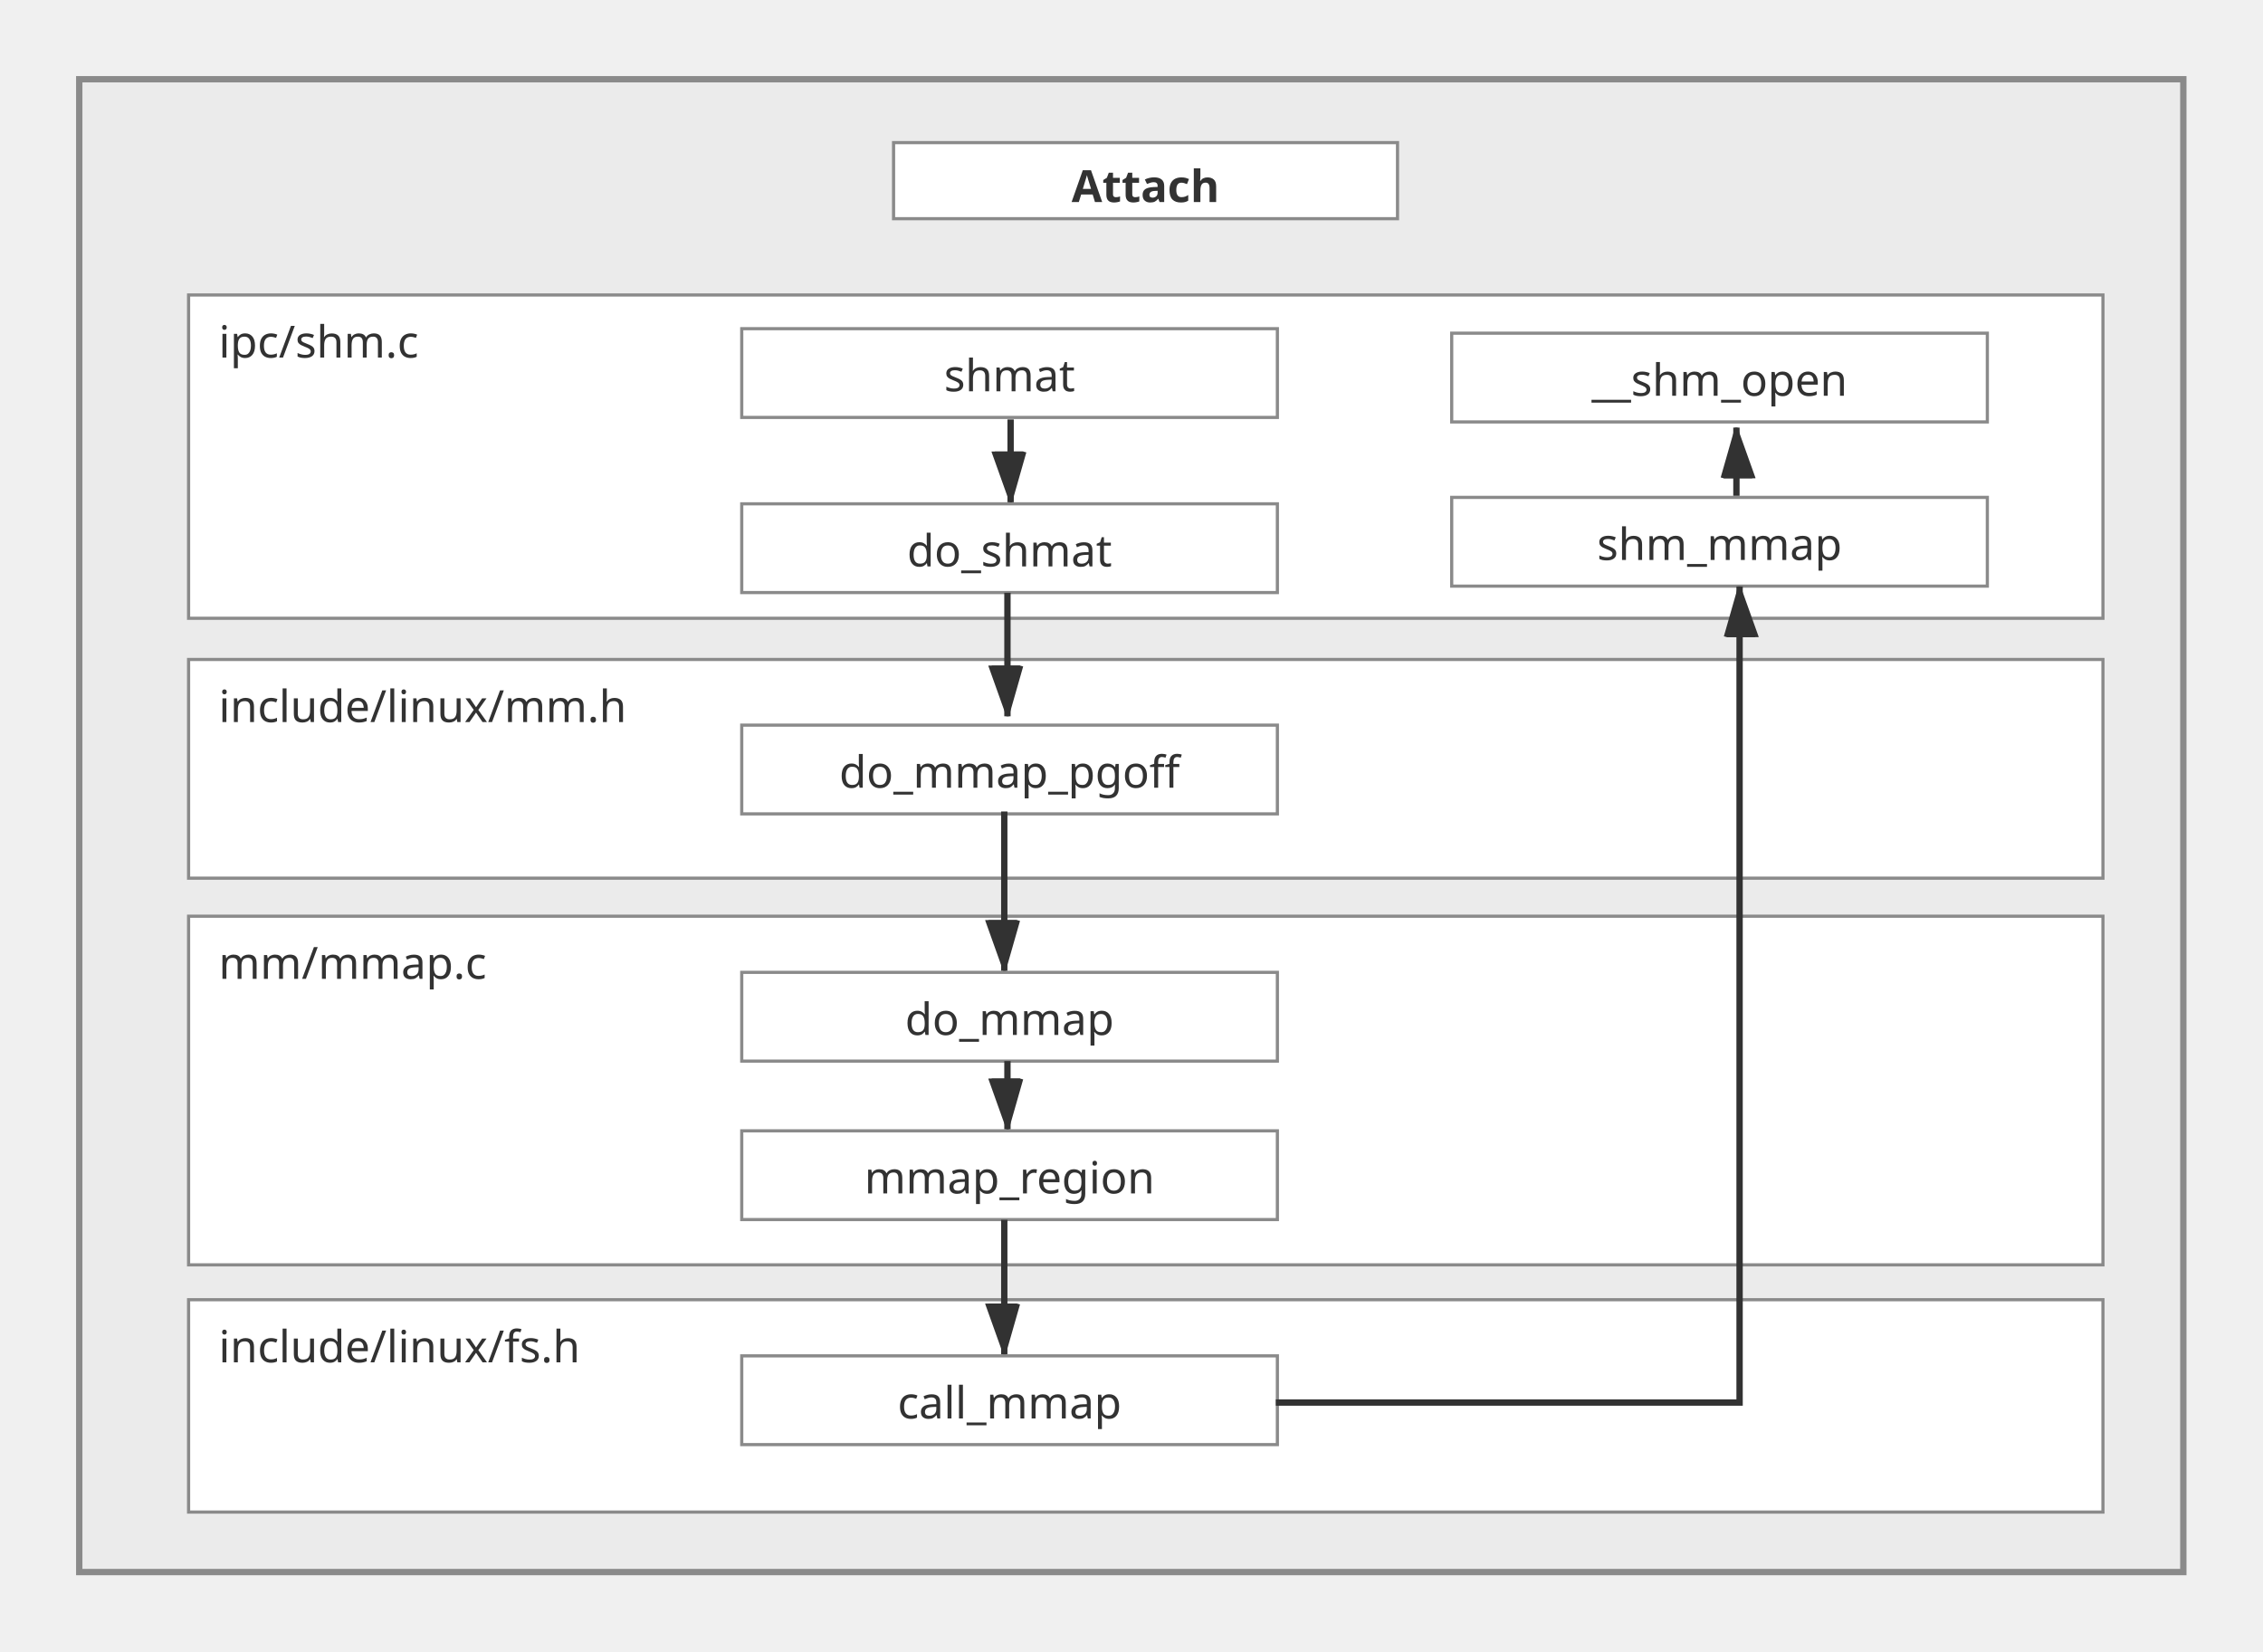
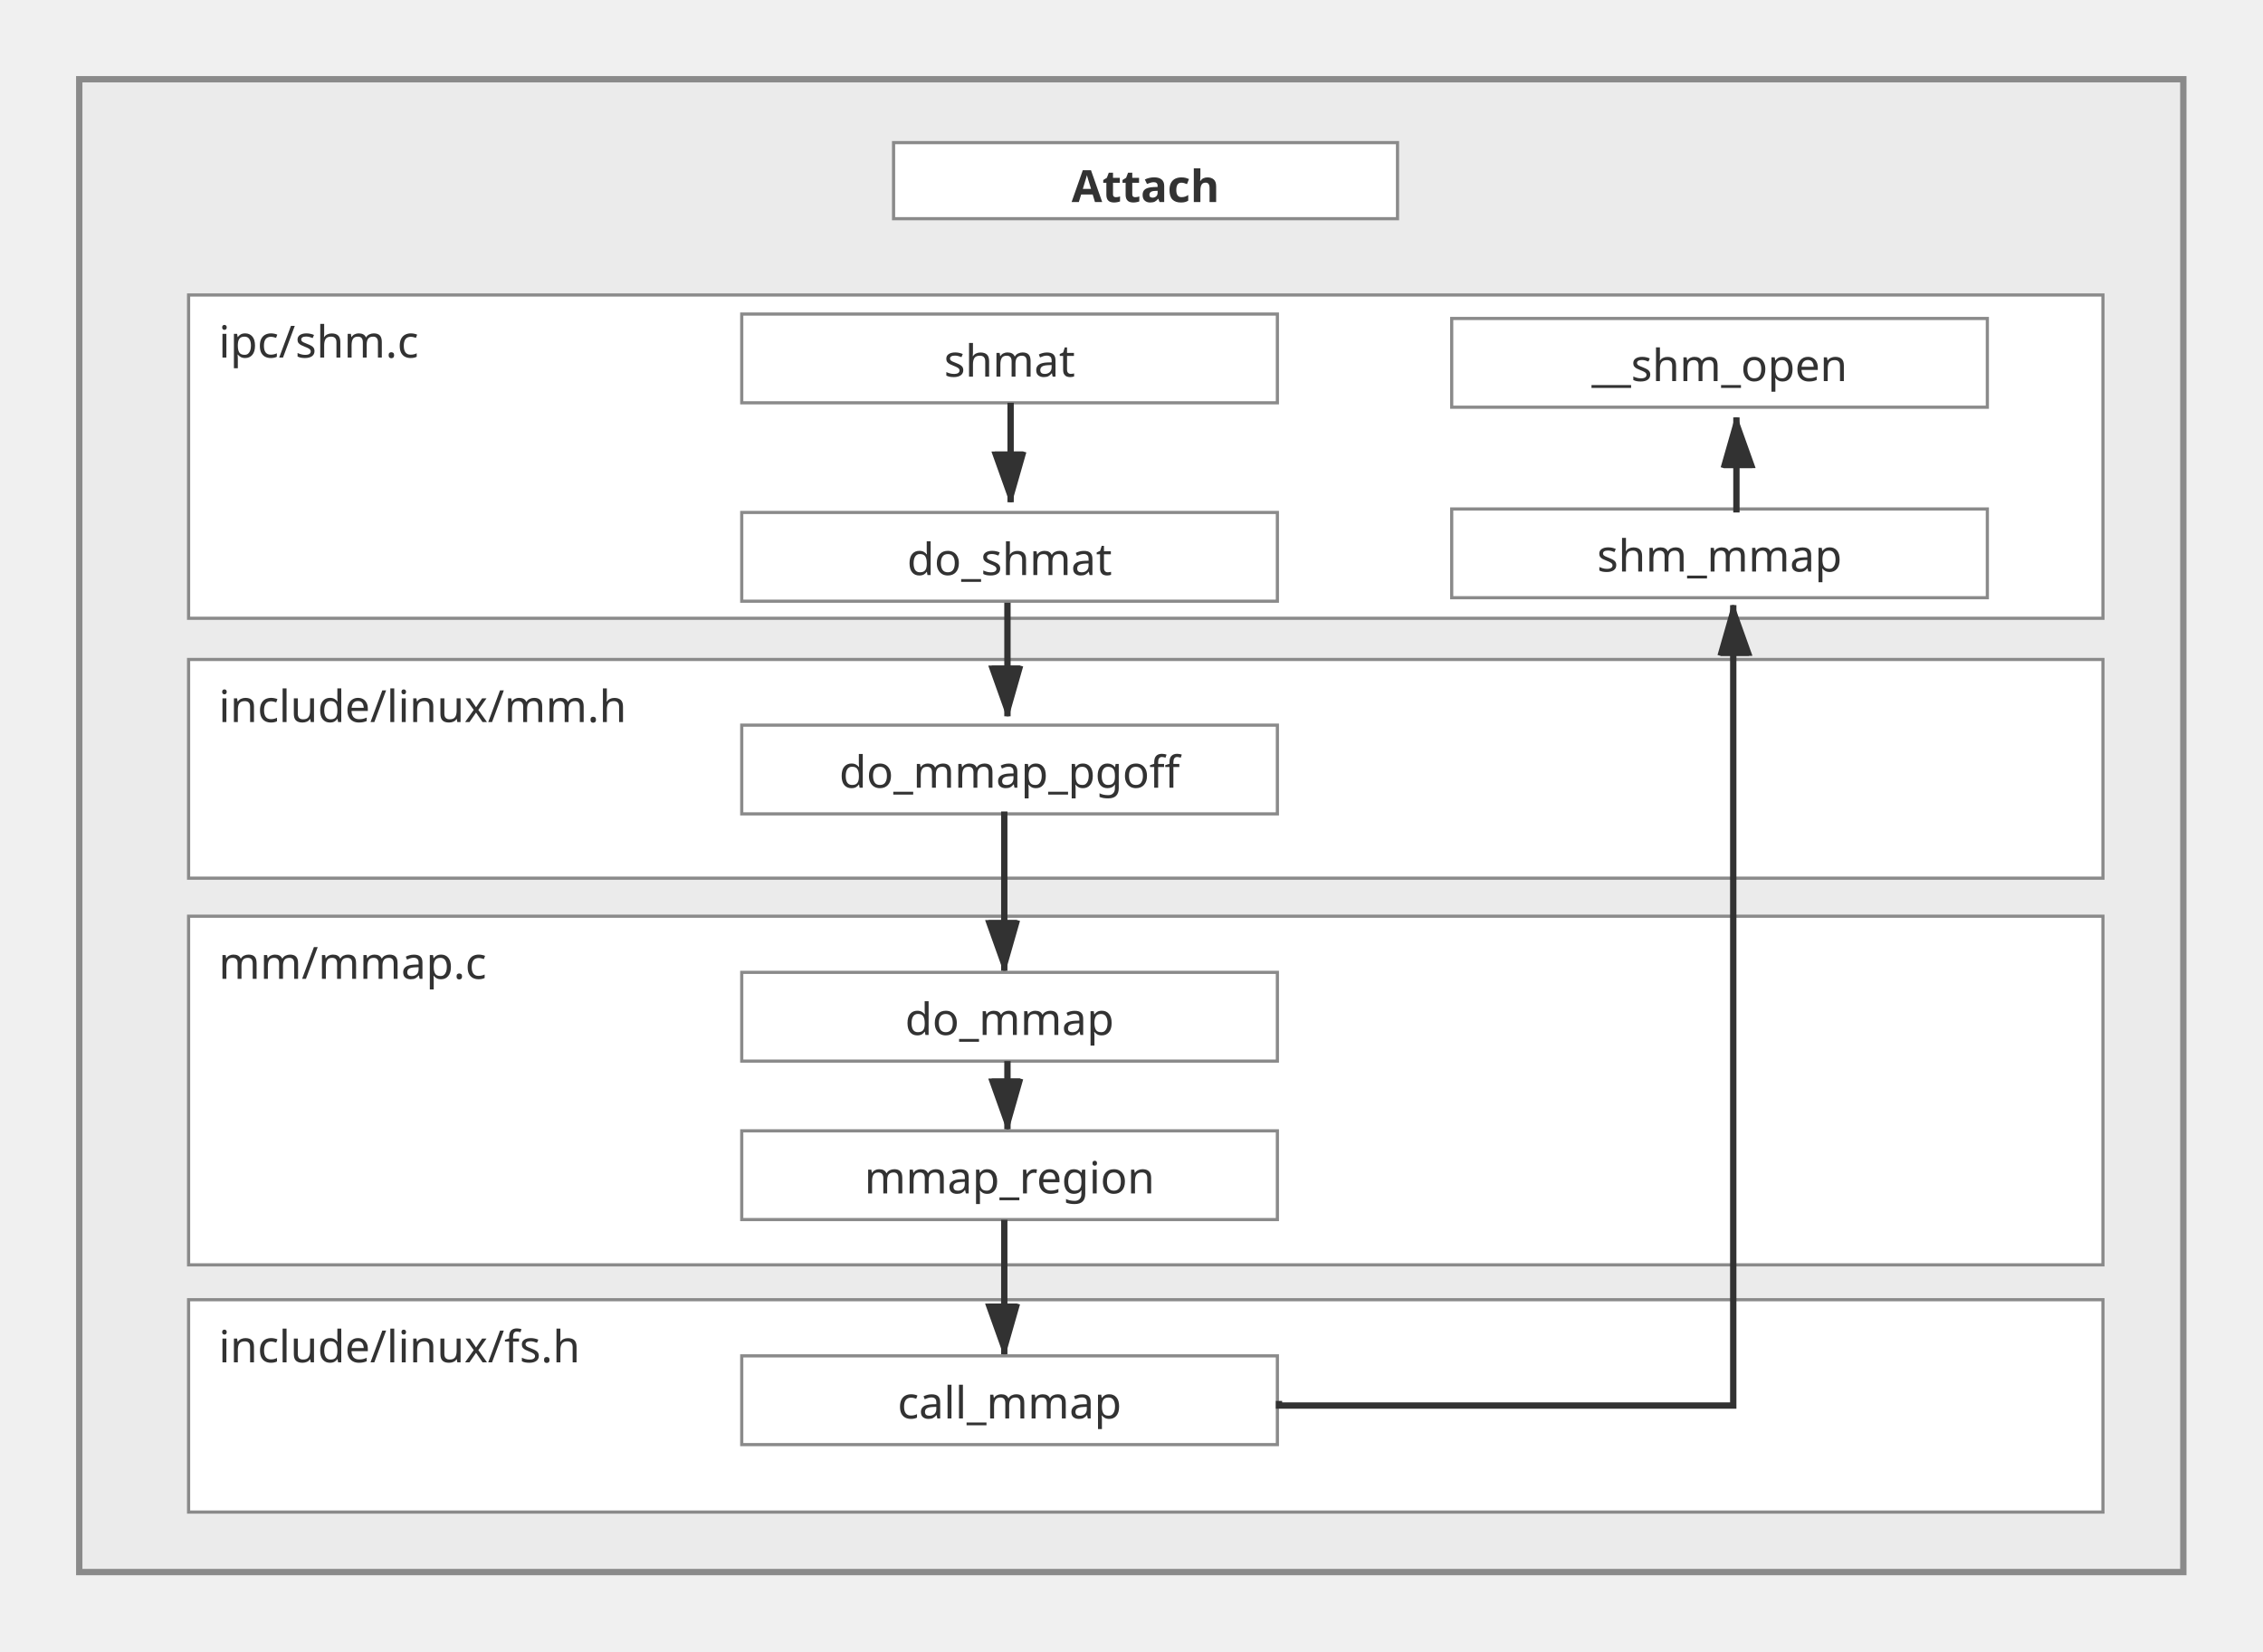
- <svg xmlns="http://www.w3.org/2000/svg" id="SvgjsSvg1006" width="714" height="521" version="1.1">
-   <defs id="SvgjsDefs1007">
-     <marker id="SvgjsMarker1086" markerWidth="16" markerHeight="12" refX="16" refY="6" viewBox="0 0 16 12" orient="auto" markerUnits="userSpaceOnUse" stroke-dasharray="0,0">
-       <path id="SvgjsPath1087" d="M0,2 L14,6 L0,11 L0,2" fill="#323232" stroke="#323232" stroke-width="2" />
+ <svg xmlns="http://www.w3.org/2000/svg" id="SvgjsSvg1118" width="714" height="521" version="1.1">
+   <defs id="SvgjsDefs1119">
+     <marker id="SvgjsMarker1198" markerWidth="16" markerHeight="12" refX="16" refY="6" viewBox="0 0 16 12" orient="auto" markerUnits="userSpaceOnUse" stroke-dasharray="0,0">
+       <path id="SvgjsPath1199" d="M0,2 L14,6 L0,11 L0,2" fill="#323232" stroke="#323232" stroke-width="2" />
    </marker>
-     <marker id="SvgjsMarker1090" markerWidth="16" markerHeight="12" refX="16" refY="6" viewBox="0 0 16 12" orient="auto" markerUnits="userSpaceOnUse" stroke-dasharray="0,0">
-       <path id="SvgjsPath1091" d="M0,2 L14,6 L0,11 L0,2" fill="#323232" stroke="#323232" stroke-width="2" />
+     <marker id="SvgjsMarker1202" markerWidth="16" markerHeight="12" refX="16" refY="6" viewBox="0 0 16 12" orient="auto" markerUnits="userSpaceOnUse" stroke-dasharray="0,0">
+       <path id="SvgjsPath1203" d="M0,2 L14,6 L0,11 L0,2" fill="#323232" stroke="#323232" stroke-width="2" />
    </marker>
-     <marker id="SvgjsMarker1094" markerWidth="16" markerHeight="12" refX="16" refY="6" viewBox="0 0 16 12" orient="auto" markerUnits="userSpaceOnUse" stroke-dasharray="0,0">
-       <path id="SvgjsPath1095" d="M0,2 L14,6 L0,11 L0,2" fill="#323232" stroke="#323232" stroke-width="2" />
+     <marker id="SvgjsMarker1206" markerWidth="16" markerHeight="12" refX="16" refY="6" viewBox="0 0 16 12" orient="auto" markerUnits="userSpaceOnUse" stroke-dasharray="0,0">
+       <path id="SvgjsPath1207" d="M0,2 L14,6 L0,11 L0,2" fill="#323232" stroke="#323232" stroke-width="2" />
    </marker>
-     <marker id="SvgjsMarker1098" markerWidth="16" markerHeight="12" refX="16" refY="6" viewBox="0 0 16 12" orient="auto" markerUnits="userSpaceOnUse" stroke-dasharray="0,0">
-       <path id="SvgjsPath1099" d="M0,2 L14,6 L0,11 L0,2" fill="#323232" stroke="#323232" stroke-width="2" />
+     <marker id="SvgjsMarker1210" markerWidth="16" markerHeight="12" refX="16" refY="6" viewBox="0 0 16 12" orient="auto" markerUnits="userSpaceOnUse" stroke-dasharray="0,0">
+       <path id="SvgjsPath1211" d="M0,2 L14,6 L0,11 L0,2" fill="#323232" stroke="#323232" stroke-width="2" />
    </marker>
-     <marker id="SvgjsMarker1102" markerWidth="16" markerHeight="12" refX="16" refY="6" viewBox="0 0 16 12" orient="auto" markerUnits="userSpaceOnUse" stroke-dasharray="0,0">
-       <path id="SvgjsPath1103" d="M0,2 L14,6 L0,11 L0,2" fill="#323232" stroke="#323232" stroke-width="2" />
+     <marker id="SvgjsMarker1214" markerWidth="16" markerHeight="12" refX="16" refY="6" viewBox="0 0 16 12" orient="auto" markerUnits="userSpaceOnUse" stroke-dasharray="0,0">
+       <path id="SvgjsPath1215" d="M0,2 L14,6 L0,11 L0,2" fill="#323232" stroke="#323232" stroke-width="2" />
    </marker>
-     <marker id="SvgjsMarker1106" markerWidth="16" markerHeight="12" refX="16" refY="6" viewBox="0 0 16 12" orient="auto" markerUnits="userSpaceOnUse" stroke-dasharray="0,0">
-       <path id="SvgjsPath1107" d="M0,2 L14,6 L0,11 L0,2" fill="#323232" stroke="#323232" stroke-width="2" />
+     <marker id="SvgjsMarker1218" markerWidth="16" markerHeight="12" refX="16" refY="6" viewBox="0 0 16 12" orient="auto" markerUnits="userSpaceOnUse" stroke-dasharray="0,0">
+       <path id="SvgjsPath1219" d="M0,2 L14,6 L0,11 L0,2" fill="#323232" stroke="#323232" stroke-width="2" />
    </marker>
-     <marker id="SvgjsMarker1110" markerWidth="16" markerHeight="12" refX="16" refY="6" viewBox="0 0 16 12" orient="auto" markerUnits="userSpaceOnUse" stroke-dasharray="0,0">
-       <path id="SvgjsPath1111" d="M0,2 L14,6 L0,11 L0,2" fill="#323232" stroke="#323232" stroke-width="2" />
+     <marker id="SvgjsMarker1222" markerWidth="16" markerHeight="12" refX="16" refY="6" viewBox="0 0 16 12" orient="auto" markerUnits="userSpaceOnUse" stroke-dasharray="0,0">
+       <path id="SvgjsPath1223" d="M0,2 L14,6 L0,11 L0,2" fill="#323232" stroke="#323232" stroke-width="2" />
    </marker>
  </defs>
-   <g id="SvgjsG1008" transform="translate(25.00223,25)">
-     <path id="SvgjsPath1009" d="M 0 0L 663.857 0L 663.857 471L 0 471Z" stroke="rgba(138,138,138,1)" stroke-width="2" fill-opacity="1" fill="#ebebeb" />
-     <g id="SvgjsG1010">
-       <text id="SvgjsText1011" font-family="微软雅黑" text-anchor="middle" font-size="13px" width="644px" fill="#323232" font-weight="400" align="middle" lineHeight="125%" anchor="middle" family="微软雅黑" size="13px" weight="400" font-style="" opacity="1" y="225.875" transform="rotate(0)" />
+   <g id="SvgjsG1120" transform="translate(25.00223,25)">
+     <path id="SvgjsPath1121" d="M 0 0L 663.857 0L 663.857 471L 0 471Z" stroke="rgba(138,138,138,1)" stroke-width="2" fill-opacity="1" fill="#ebebeb" />
+     <g id="SvgjsG1122">
+       <text id="SvgjsText1123" font-family="微软雅黑" text-anchor="middle" font-size="13px" width="644px" fill="#323232" font-weight="400" align="middle" lineHeight="125%" anchor="middle" family="微软雅黑" size="13px" weight="400" font-style="" opacity="1" y="225.875" transform="rotate(0)" />
    </g>
  </g>
-   <g id="SvgjsG1012" transform="translate(59.00223,409.5714)">
-     <path id="SvgjsPath1013" d="M 0.5 0.5L 604.5 0.5L 604.5 67.5L 0.5 67.5Z" stroke="rgba(138,138,138,1)" stroke-width="1" fill-opacity="1" fill="#ffffff" />
-     <g id="SvgjsG1014">
-       <text id="SvgjsText1015" font-family="&quot;Lucida Console&quot;" text-anchor="start" font-size="14px" width="585px" fill="#323232" font-weight="400" align="top" lineHeight="125%" anchor="start" family="&quot;Lucida Console&quot;" size="14px" weight="400" font-style="" opacity="1" y="3.25" transform="rotate(0)">
-         <tspan id="SvgjsTspan1016" dy="17" x="10">
-           <tspan id="SvgjsTspan1017" style="text-decoration:;">include/linux/fs.h</tspan>
+   <g id="SvgjsG1124" transform="translate(59.00223,409.5714)">
+     <path id="SvgjsPath1125" d="M 0.5 0.5L 604.5 0.5L 604.5 67.5L 0.5 67.5Z" stroke="rgba(138,138,138,1)" stroke-width="1" fill-opacity="1" fill="#ffffff" />
+     <g id="SvgjsG1126">
+       <text id="SvgjsText1127" font-family="&quot;Lucida Console&quot;" text-anchor="start" font-size="14px" width="585px" fill="#323232" font-weight="400" align="top" lineHeight="125%" anchor="start" family="&quot;Lucida Console&quot;" size="14px" weight="400" font-style="" opacity="1" y="3.25" transform="rotate(0)">
+         <tspan id="SvgjsTspan1128" dy="17" x="10">
+           <tspan id="SvgjsTspan1129" style="text-decoration:;">include/linux/fs.h</tspan>
        </tspan>
      </text>
    </g>
  </g>
-   <g id="SvgjsG1018" transform="translate(59.00223,288.5714)">
-     <path id="SvgjsPath1019" d="M 0.5 0.5L 604.5 0.5L 604.5 110.5L 0.5 110.5Z" stroke="rgba(138,138,138,1)" stroke-width="1" fill-opacity="1" fill="#ffffff" />
-     <g id="SvgjsG1020">
-       <text id="SvgjsText1021" font-family="&quot;Lucida Console&quot;" text-anchor="start" font-size="14px" width="585px" fill="#323232" font-weight="400" align="top" lineHeight="125%" anchor="start" family="&quot;Lucida Console&quot;" size="14px" weight="400" font-style="" opacity="1" y="3.25" transform="rotate(0)">
-         <tspan id="SvgjsTspan1022" dy="17" x="10">
-           <tspan id="SvgjsTspan1023" style="text-decoration:;">mm/mmap.c</tspan>
+   <g id="SvgjsG1130" transform="translate(59.00223,288.5714)">
+     <path id="SvgjsPath1131" d="M 0.5 0.5L 604.5 0.5L 604.5 110.5L 0.5 110.5Z" stroke="rgba(138,138,138,1)" stroke-width="1" fill-opacity="1" fill="#ffffff" />
+     <g id="SvgjsG1132">
+       <text id="SvgjsText1133" font-family="&quot;Lucida Console&quot;" text-anchor="start" font-size="14px" width="585px" fill="#323232" font-weight="400" align="top" lineHeight="125%" anchor="start" family="&quot;Lucida Console&quot;" size="14px" weight="400" font-style="" opacity="1" y="3.25" transform="rotate(0)">
+         <tspan id="SvgjsTspan1134" dy="17" x="10">
+           <tspan id="SvgjsTspan1135" style="text-decoration:;">mm/mmap.c</tspan>
        </tspan>
      </text>
    </g>
  </g>
-   <g id="SvgjsG1024" transform="translate(59.00223,92.57143)">
-     <path id="SvgjsPath1025" d="M 0.5 0.5L 604.5 0.5L 604.5 102.5L 0.5 102.5Z" stroke="rgba(138,138,138,1)" stroke-width="1" fill-opacity="1" fill="#ffffff" />
-     <g id="SvgjsG1026">
-       <text id="SvgjsText1027" font-family="&quot;Lucida Console&quot;" text-anchor="start" font-size="14px" width="585px" fill="#323232" font-weight="400" align="top" lineHeight="125%" anchor="start" family="&quot;Lucida Console&quot;" size="14px" weight="400" font-style="" opacity="1" y="3.25" transform="rotate(0)">
-         <tspan id="SvgjsTspan1028" dy="17" x="10">
-           <tspan id="SvgjsTspan1029" style="text-decoration:;">ipc/shm.c</tspan>
+   <g id="SvgjsG1136" transform="translate(59.00223,92.57143)">
+     <path id="SvgjsPath1137" d="M 0.5 0.5L 604.5 0.5L 604.5 102.5L 0.5 102.5Z" stroke="rgba(138,138,138,1)" stroke-width="1" fill-opacity="1" fill="#ffffff" />
+     <g id="SvgjsG1138">
+       <text id="SvgjsText1139" font-family="&quot;Lucida Console&quot;" text-anchor="start" font-size="14px" width="585px" fill="#323232" font-weight="400" align="top" lineHeight="125%" anchor="start" family="&quot;Lucida Console&quot;" size="14px" weight="400" font-style="" opacity="1" y="3.25" transform="rotate(0)">
+         <tspan id="SvgjsTspan1140" dy="17" x="10">
+           <tspan id="SvgjsTspan1141" style="text-decoration:;">ipc/shm.c</tspan>
        </tspan>
      </text>
    </g>
  </g>
-   <g id="SvgjsG1030" transform="translate(233.5274,103.2024)">
-     <path id="SvgjsPath1031" d="M 0.5 0.5L 169.5 0.5L 169.5 28.5L 0.5 28.5Z" stroke="rgba(138,138,138,1)" stroke-width="1" fill-opacity="1" fill="#ffffff" />
-     <g id="SvgjsG1032">
-       <text id="SvgjsText1033" font-family="微软雅黑" text-anchor="middle" font-size="14px" width="150px" fill="#323232" font-weight="400" align="top" lineHeight="125%" anchor="middle" family="微软雅黑" size="14px" weight="400" font-style="" opacity="1" y="3.25" transform="rotate(0)">
-         <tspan id="SvgjsTspan1034" dy="17" x="85">
-           <tspan id="SvgjsTspan1035" style="text-decoration:;">shmat</tspan>
+   <g id="SvgjsG1142" transform="translate(233.5274,98.587)">
+     <path id="SvgjsPath1143" d="M 0.5 0.5L 169.5 0.5L 169.5 28.5L 0.5 28.5Z" stroke="rgba(138,138,138,1)" stroke-width="1" fill-opacity="1" fill="#ffffff" />
+     <g id="SvgjsG1144">
+       <text id="SvgjsText1145" font-family="微软雅黑" text-anchor="middle" font-size="14px" width="150px" fill="#323232" font-weight="400" align="top" lineHeight="125%" anchor="middle" family="微软雅黑" size="14px" weight="400" font-style="" opacity="1" y="3.25" transform="rotate(0)">
+         <tspan id="SvgjsTspan1146" dy="17" x="85">
+           <tspan id="SvgjsTspan1147" style="text-decoration:;">shmat</tspan>
        </tspan>
      </text>
    </g>
  </g>
-   <g id="SvgjsG1036" transform="translate(233.5274,158.4606)">
-     <path id="SvgjsPath1037" d="M 0.5 0.5L 169.5 0.5L 169.5 28.5L 0.5 28.5Z" stroke="rgba(138,138,138,1)" stroke-width="1" fill-opacity="1" fill="#ffffff" />
-     <g id="SvgjsG1038">
-       <text id="SvgjsText1039" font-family="微软雅黑" text-anchor="middle" font-size="14px" width="150px" fill="#323232" font-weight="400" align="top" lineHeight="125%" anchor="middle" family="微软雅黑" size="14px" weight="400" font-style="" opacity="1" y="3.25" transform="rotate(0)">
-         <tspan id="SvgjsTspan1040" dy="17" x="85">
-           <tspan id="SvgjsTspan1041" style="text-decoration:;">do_shmat</tspan>
+   <g id="SvgjsG1148" transform="translate(233.5274,161.1832)">
+     <path id="SvgjsPath1149" d="M 0.5 0.5L 169.5 0.5L 169.5 28.5L 0.5 28.5Z" stroke="rgba(138,138,138,1)" stroke-width="1" fill-opacity="1" fill="#ffffff" />
+     <g id="SvgjsG1150">
+       <text id="SvgjsText1151" font-family="微软雅黑" text-anchor="middle" font-size="14px" width="150px" fill="#323232" font-weight="400" align="top" lineHeight="125%" anchor="middle" family="微软雅黑" size="14px" weight="400" font-style="" opacity="1" y="3.25" transform="rotate(0)">
+         <tspan id="SvgjsTspan1152" dy="17" x="85">
+           <tspan id="SvgjsTspan1153" style="text-decoration:;">do_shmat</tspan>
        </tspan>
      </text>
    </g>
  </g>
-   <g id="SvgjsG1042" transform="translate(59.00223,207.5714)">
-     <path id="SvgjsPath1043" d="M 0.5 0.5L 604.5 0.5L 604.5 69.5L 0.5 69.5Z" stroke="rgba(138,138,138,1)" stroke-width="1" fill-opacity="1" fill="#ffffff" />
-     <g id="SvgjsG1044">
-       <text id="SvgjsText1045" font-family="&quot;Lucida Console&quot;" text-anchor="start" font-size="14px" width="585px" fill="#323232" font-weight="400" align="top" lineHeight="125%" anchor="start" family="&quot;Lucida Console&quot;" size="14px" weight="400" font-style="" opacity="1" y="3.25" transform="rotate(0)">
-         <tspan id="SvgjsTspan1046" dy="17" x="10">
-           <tspan id="SvgjsTspan1047" style="text-decoration:;">include/linux/mm.h</tspan>
+   <g id="SvgjsG1154" transform="translate(59.00223,207.5714)">
+     <path id="SvgjsPath1155" d="M 0.5 0.5L 604.5 0.5L 604.5 69.5L 0.5 69.5Z" stroke="rgba(138,138,138,1)" stroke-width="1" fill-opacity="1" fill="#ffffff" />
+     <g id="SvgjsG1156">
+       <text id="SvgjsText1157" font-family="&quot;Lucida Console&quot;" text-anchor="start" font-size="14px" width="585px" fill="#323232" font-weight="400" align="top" lineHeight="125%" anchor="start" family="&quot;Lucida Console&quot;" size="14px" weight="400" font-style="" opacity="1" y="3.25" transform="rotate(0)">
+         <tspan id="SvgjsTspan1158" dy="17" x="10">
+           <tspan id="SvgjsTspan1159" style="text-decoration:;">include/linux/mm.h</tspan>
        </tspan>
      </text>
    </g>
  </g>
-   <g id="SvgjsG1048" transform="translate(233.5274,228.2857)">
-     <path id="SvgjsPath1049" d="M 0.5 0.5L 169.5 0.5L 169.5 28.5L 0.5 28.5Z" stroke="rgba(138,138,138,1)" stroke-width="1" fill-opacity="1" fill="#ffffff" />
-     <g id="SvgjsG1050">
-       <text id="SvgjsText1051" font-family="微软雅黑" text-anchor="middle" font-size="14px" width="150px" fill="#323232" font-weight="400" align="top" lineHeight="125%" anchor="middle" family="微软雅黑" size="14px" weight="400" font-style="" opacity="1" y="3.25" transform="rotate(0)">
-         <tspan id="SvgjsTspan1052" dy="17" x="85">
-           <tspan id="SvgjsTspan1053" style="text-decoration:;">do_mmap_pgoff</tspan>
+   <g id="SvgjsG1160" transform="translate(233.5274,228.2857)">
+     <path id="SvgjsPath1161" d="M 0.5 0.5L 169.5 0.5L 169.5 28.5L 0.5 28.5Z" stroke="rgba(138,138,138,1)" stroke-width="1" fill-opacity="1" fill="#ffffff" />
+     <g id="SvgjsG1162">
+       <text id="SvgjsText1163" font-family="微软雅黑" text-anchor="middle" font-size="14px" width="150px" fill="#323232" font-weight="400" align="top" lineHeight="125%" anchor="middle" family="微软雅黑" size="14px" weight="400" font-style="" opacity="1" y="3.25" transform="rotate(0)">
+         <tspan id="SvgjsTspan1164" dy="17" x="85">
+           <tspan id="SvgjsTspan1165" style="text-decoration:;">do_mmap_pgoff</tspan>
        </tspan>
      </text>
    </g>
  </g>
-   <g id="SvgjsG1054" transform="translate(233.5274,306.2857)">
-     <path id="SvgjsPath1055" d="M 0.5 0.5L 169.5 0.5L 169.5 28.5L 0.5 28.5Z" stroke="rgba(138,138,138,1)" stroke-width="1" fill-opacity="1" fill="#ffffff" />
-     <g id="SvgjsG1056">
-       <text id="SvgjsText1057" font-family="微软雅黑" text-anchor="middle" font-size="14px" width="150px" fill="#323232" font-weight="400" align="top" lineHeight="125%" anchor="middle" family="微软雅黑" size="14px" weight="400" font-style="" opacity="1" y="3.25" transform="rotate(0)">
-         <tspan id="SvgjsTspan1058" dy="17" x="85">
-           <tspan id="SvgjsTspan1059" style="text-decoration:;">do_mmap</tspan>
+   <g id="SvgjsG1166" transform="translate(233.5274,306.2857)">
+     <path id="SvgjsPath1167" d="M 0.5 0.5L 169.5 0.5L 169.5 28.5L 0.5 28.5Z" stroke="rgba(138,138,138,1)" stroke-width="1" fill-opacity="1" fill="#ffffff" />
+     <g id="SvgjsG1168">
+       <text id="SvgjsText1169" font-family="微软雅黑" text-anchor="middle" font-size="14px" width="150px" fill="#323232" font-weight="400" align="top" lineHeight="125%" anchor="middle" family="微软雅黑" size="14px" weight="400" font-style="" opacity="1" y="3.25" transform="rotate(0)">
+         <tspan id="SvgjsTspan1170" dy="17" x="85">
+           <tspan id="SvgjsTspan1171" style="text-decoration:;">do_mmap</tspan>
        </tspan>
      </text>
    </g>
  </g>
-   <g id="SvgjsG1060" transform="translate(233.5274,356.2857)">
-     <path id="SvgjsPath1061" d="M 0.5 0.5L 169.5 0.5L 169.5 28.5L 0.5 28.5Z" stroke="rgba(138,138,138,1)" stroke-width="1" fill-opacity="1" fill="#ffffff" />
-     <g id="SvgjsG1062">
-       <text id="SvgjsText1063" font-family="微软雅黑" text-anchor="middle" font-size="14px" width="150px" fill="#323232" font-weight="400" align="top" lineHeight="125%" anchor="middle" family="微软雅黑" size="14px" weight="400" font-style="" opacity="1" y="3.25" transform="rotate(0)">
-         <tspan id="SvgjsTspan1064" dy="17" x="85">
-           <tspan id="SvgjsTspan1065" style="text-decoration:;">mmap_region</tspan>
+   <g id="SvgjsG1172" transform="translate(233.5274,356.2857)">
+     <path id="SvgjsPath1173" d="M 0.5 0.5L 169.5 0.5L 169.5 28.5L 0.5 28.5Z" stroke="rgba(138,138,138,1)" stroke-width="1" fill-opacity="1" fill="#ffffff" />
+     <g id="SvgjsG1174">
+       <text id="SvgjsText1175" font-family="微软雅黑" text-anchor="middle" font-size="14px" width="150px" fill="#323232" font-weight="400" align="top" lineHeight="125%" anchor="middle" family="微软雅黑" size="14px" weight="400" font-style="" opacity="1" y="3.25" transform="rotate(0)">
+         <tspan id="SvgjsTspan1176" dy="17" x="85">
+           <tspan id="SvgjsTspan1177" style="text-decoration:;">mmap_region</tspan>
        </tspan>
      </text>
    </g>
  </g>
-   <g id="SvgjsG1066" transform="translate(233.5274,427.2857)">
-     <path id="SvgjsPath1067" d="M 0.5 0.5L 169.5 0.5L 169.5 28.5L 0.5 28.5Z" stroke="rgba(138,138,138,1)" stroke-width="1" fill-opacity="1" fill="#ffffff" />
-     <g id="SvgjsG1068">
-       <text id="SvgjsText1069" font-family="微软雅黑" text-anchor="middle" font-size="14px" width="150px" fill="#323232" font-weight="400" align="top" lineHeight="125%" anchor="middle" family="微软雅黑" size="14px" weight="400" font-style="" opacity="1" y="3.25" transform="rotate(0)">
-         <tspan id="SvgjsTspan1070" dy="17" x="85">
-           <tspan id="SvgjsTspan1071" style="text-decoration:;">call_mmap</tspan>
+   <g id="SvgjsG1178" transform="translate(233.5274,427.2857)">
+     <path id="SvgjsPath1179" d="M 0.5 0.5L 169.5 0.5L 169.5 28.5L 0.5 28.5Z" stroke="rgba(138,138,138,1)" stroke-width="1" fill-opacity="1" fill="#ffffff" />
+     <g id="SvgjsG1180">
+       <text id="SvgjsText1181" font-family="微软雅黑" text-anchor="middle" font-size="14px" width="150px" fill="#323232" font-weight="400" align="top" lineHeight="125%" anchor="middle" family="微软雅黑" size="14px" weight="400" font-style="" opacity="1" y="3.25" transform="rotate(0)">
+         <tspan id="SvgjsTspan1182" dy="17" x="85">
+           <tspan id="SvgjsTspan1183" style="text-decoration:;">call_mmap</tspan>
        </tspan>
      </text>
    </g>
  </g>
-   <g id="SvgjsG1072" transform="translate(457.5274,156.4286)">
-     <path id="SvgjsPath1073" d="M 0.5 0.5L 169.5 0.5L 169.5 28.5L 0.5 28.5Z" stroke="rgba(138,138,138,1)" stroke-width="1" fill-opacity="1" fill="#ffffff" />
-     <g id="SvgjsG1074">
-       <text id="SvgjsText1075" font-family="微软雅黑" text-anchor="middle" font-size="14px" width="150px" fill="#323232" font-weight="400" align="top" lineHeight="125%" anchor="middle" family="微软雅黑" size="14px" weight="400" font-style="" opacity="1" y="3.25" transform="rotate(0)">
-         <tspan id="SvgjsTspan1076" dy="17" x="85">
-           <tspan id="SvgjsTspan1077" style="text-decoration:;">shm_mmap</tspan>
+   <g id="SvgjsG1184" transform="translate(457.5274,160.086)">
+     <path id="SvgjsPath1185" d="M 0.5 0.5L 169.5 0.5L 169.5 28.5L 0.5 28.5Z" stroke="rgba(138,138,138,1)" stroke-width="1" fill-opacity="1" fill="#ffffff" />
+     <g id="SvgjsG1186">
+       <text id="SvgjsText1187" font-family="微软雅黑" text-anchor="middle" font-size="14px" width="150px" fill="#323232" font-weight="400" align="top" lineHeight="125%" anchor="middle" family="微软雅黑" size="14px" weight="400" font-style="" opacity="1" y="3.25" transform="rotate(0)">
+         <tspan id="SvgjsTspan1188" dy="17" x="85">
+           <tspan id="SvgjsTspan1189" style="text-decoration:;">shm_mmap</tspan>
        </tspan>
      </text>
    </g>
  </g>
-   <g id="SvgjsG1078" transform="translate(457.5274,104.621)">
-     <path id="SvgjsPath1079" d="M 0.5 0.5L 169.5 0.5L 169.5 28.5L 0.5 28.5Z" stroke="rgba(138,138,138,1)" stroke-width="1" fill-opacity="1" fill="#ffffff" />
-     <g id="SvgjsG1080">
-       <text id="SvgjsText1081" font-family="微软雅黑" text-anchor="middle" font-size="14px" width="150px" fill="#323232" font-weight="400" align="top" lineHeight="125%" anchor="middle" family="微软雅黑" size="14px" weight="400" font-style="" opacity="1" y="3.25" transform="rotate(0)">
-         <tspan id="SvgjsTspan1082" dy="17" x="85">
-           <tspan id="SvgjsTspan1083" style="text-decoration:;">__shm_open</tspan>
+   <g id="SvgjsG1190" transform="translate(457.5274,99.97947)">
+     <path id="SvgjsPath1191" d="M 0.5 0.5L 169.5 0.5L 169.5 28.5L 0.5 28.5Z" stroke="rgba(138,138,138,1)" stroke-width="1" fill-opacity="1" fill="#ffffff" />
+     <g id="SvgjsG1192">
+       <text id="SvgjsText1193" font-family="微软雅黑" text-anchor="middle" font-size="14px" width="150px" fill="#323232" font-weight="400" align="top" lineHeight="125%" anchor="middle" family="微软雅黑" size="14px" weight="400" font-style="" opacity="1" y="3.25" transform="rotate(0)">
+         <tspan id="SvgjsTspan1194" dy="17" x="85">
+           <tspan id="SvgjsTspan1195" style="text-decoration:;">__shm_open</tspan>
        </tspan>
      </text>
    </g>
  </g>
-   <g id="SvgjsG1084">
-     <path id="SvgjsPath1085" d="M318.859 132.333L318.859 145.397L318.859 145.397L318.859 158.461" stroke="#323232" stroke-width="2" fill="none" marker-end="url(#SvgjsMarker1086)" />
+   <g id="SvgjsG1196">
+     <path id="SvgjsPath1197" d="M318.859 127.077L318.859 142.769L318.859 142.769L318.859 158.461" stroke="#323232" stroke-width="2" fill="none" marker-end="url(#SvgjsMarker1198)" />
  </g>
-   <g id="SvgjsG1088">
-     <path id="SvgjsPath1089" d="M317.859 187.032L317.859 206.516L317.859 206.516L317.859 226" stroke="#323232" stroke-width="2" fill="none" marker-end="url(#SvgjsMarker1090)" />
+   <g id="SvgjsG1200">
+     <path id="SvgjsPath1201" d="M317.859 190.154L317.859 208.077L317.859 208.077L317.859 226" stroke="#323232" stroke-width="2" fill="none" marker-end="url(#SvgjsMarker1202)" />
  </g>
-   <g id="SvgjsG1092">
-     <path id="SvgjsPath1093" d="M316.859 256.032L316.859 281.159L316.859 281.159L316.859 306.286" stroke="#323232" stroke-width="2" fill="none" marker-end="url(#SvgjsMarker1094)" />
+   <g id="SvgjsG1204">
+     <path id="SvgjsPath1205" d="M316.859 256.032L316.859 281.159L316.859 281.159L316.859 306.286" stroke="#323232" stroke-width="2" fill="none" marker-end="url(#SvgjsMarker1206)" />
  </g>
-   <g id="SvgjsG1096">
-     <path id="SvgjsPath1097" d="M317.859 334.769L317.859 345.527L317.859 345.527L317.859 356.286" stroke="#323232" stroke-width="2" fill="none" marker-end="url(#SvgjsMarker1098)" />
+   <g id="SvgjsG1208">
+     <path id="SvgjsPath1209" d="M317.859 334.769L317.859 345.527L317.859 345.527L317.859 356.286" stroke="#323232" stroke-width="2" fill="none" marker-end="url(#SvgjsMarker1210)" />
  </g>
-   <g id="SvgjsG1100">
-     <path id="SvgjsPath1101" d="M316.859 384.857L316.859 406.071L316.859 406.071L316.859 427.286" stroke="#323232" stroke-width="2" fill="none" marker-end="url(#SvgjsMarker1102)" />
+   <g id="SvgjsG1212">
+     <path id="SvgjsPath1213" d="M316.859 384.857L316.859 406.071L316.859 406.071L316.859 427.286" stroke="#323232" stroke-width="2" fill="none" marker-end="url(#SvgjsMarker1214)" />
  </g>
-   <g id="SvgjsG1104">
-     <path id="SvgjsPath1105" d="M403.527 442L403.527 442.516L548.859 442.516L548.859 185.032" stroke="#323232" stroke-width="2" fill="none" marker-end="url(#SvgjsMarker1106)" />
+   <g id="SvgjsG1216">
+     <path id="SvgjsPath1217" d="M403.527 442L403.527 443.462L546.859 443.462L546.859 190.923" stroke="#323232" stroke-width="2" fill="none" marker-end="url(#SvgjsMarker1218)" />
  </g>
-   <g id="SvgjsG1108">
-     <path id="SvgjsPath1109" d="M547.859 156.429L547.859 145.669L547.859 145.669L547.859 134.909" stroke="#323232" stroke-width="2" fill="none" marker-end="url(#SvgjsMarker1110)" />
+   <g id="SvgjsG1220">
+     <path id="SvgjsPath1221" d="M547.859 161.692L547.859 146.692L547.859 146.692L547.859 131.692" stroke="#323232" stroke-width="2" fill="none" marker-end="url(#SvgjsMarker1222)" />
  </g>
-   <g id="SvgjsG1112" transform="translate(281.4308,44.5)">
-     <path id="SvgjsPath1113" d="M 0.5 0.5L 159.5 0.5L 159.5 24.5L 0.5 24.5Z" stroke="rgba(138,138,138,1)" stroke-width="1" fill-opacity="1" fill="#ffffff" />
-     <g id="SvgjsG1114">
-       <text id="SvgjsText1115" font-family="微软雅黑" text-anchor="middle" font-size="14px" width="140px" fill="#323232" font-weight="700" align="middle" lineHeight="125%" anchor="middle" family="微软雅黑" size="14px" weight="700" font-style="" opacity="1" y="2.25" transform="rotate(0)">
-         <tspan id="SvgjsTspan1116" dy="17" x="80">
-           <tspan id="SvgjsTspan1117" style="text-decoration:;">Attach</tspan>
+   <g id="SvgjsG1224" transform="translate(281.4308,44.5)">
+     <path id="SvgjsPath1225" d="M 0.5 0.5L 159.5 0.5L 159.5 24.5L 0.5 24.5Z" stroke="rgba(138,138,138,1)" stroke-width="1" fill-opacity="1" fill="#ffffff" />
+     <g id="SvgjsG1226">
+       <text id="SvgjsText1227" font-family="微软雅黑" text-anchor="middle" font-size="14px" width="140px" fill="#323232" font-weight="700" align="middle" lineHeight="125%" anchor="middle" family="微软雅黑" size="14px" weight="700" font-style="" opacity="1" y="2.25" transform="rotate(0)">
+         <tspan id="SvgjsTspan1228" dy="17" x="80">
+           <tspan id="SvgjsTspan1229" style="text-decoration:;">Attach</tspan>
        </tspan>
      </text>
    </g>
  </g>
</svg>
